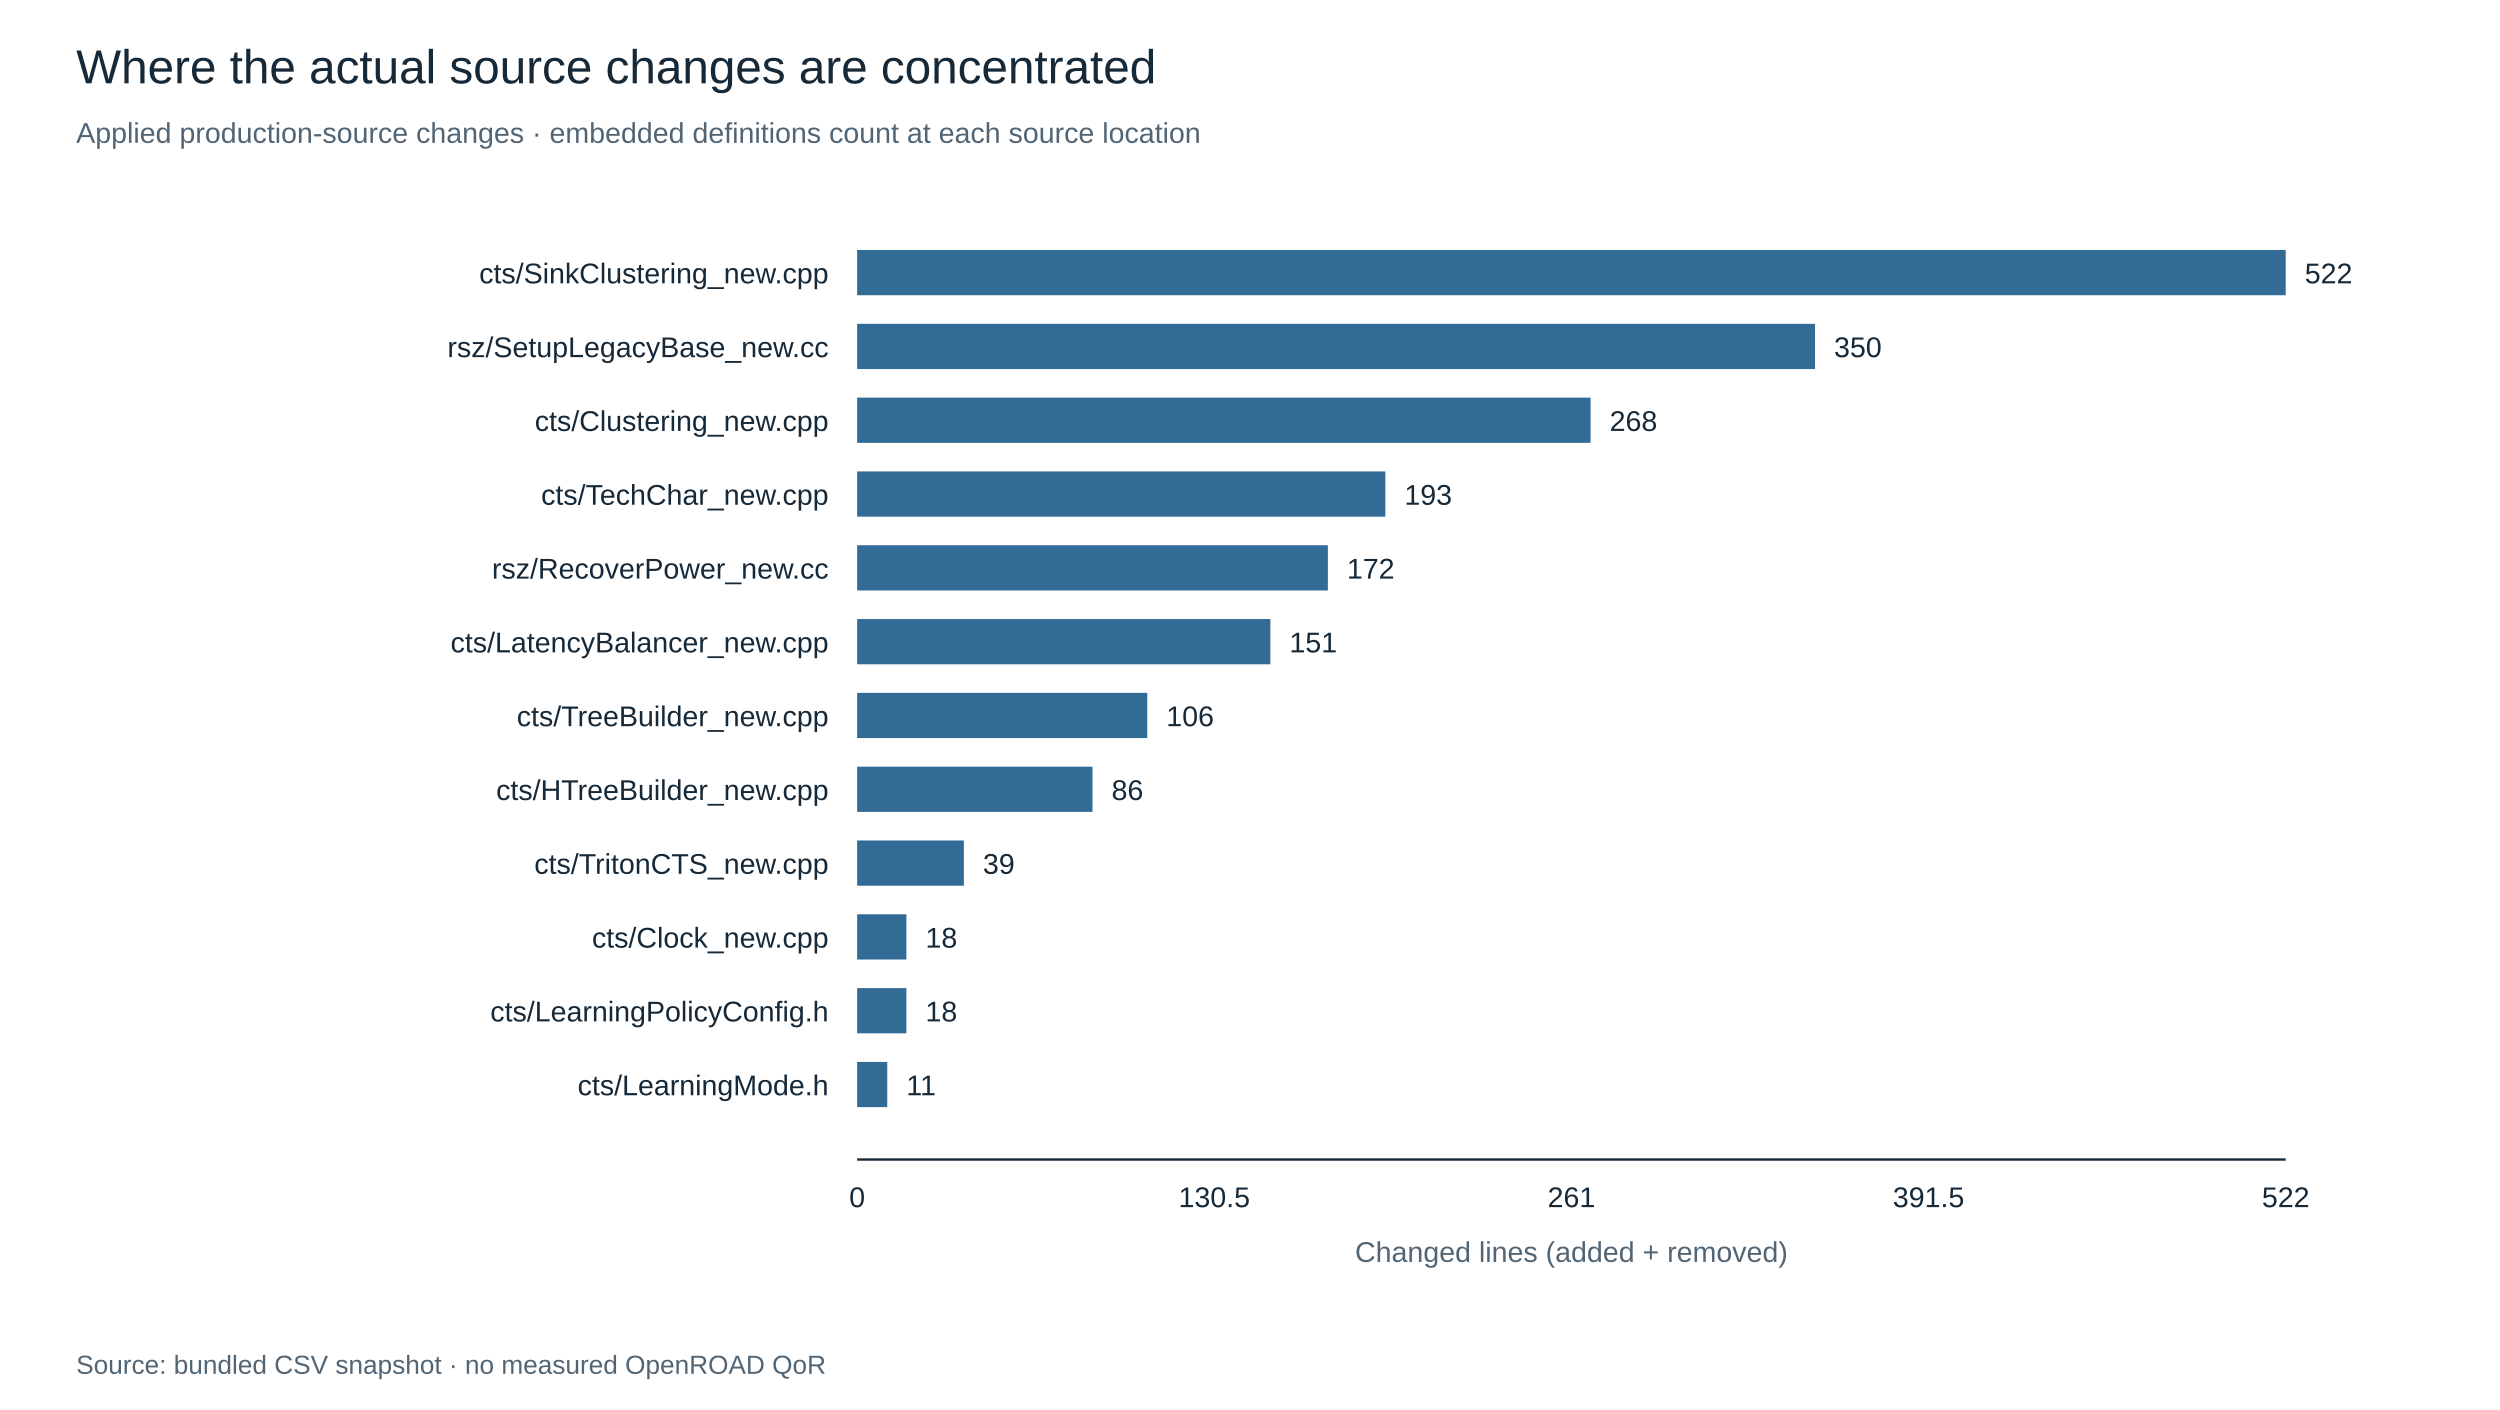
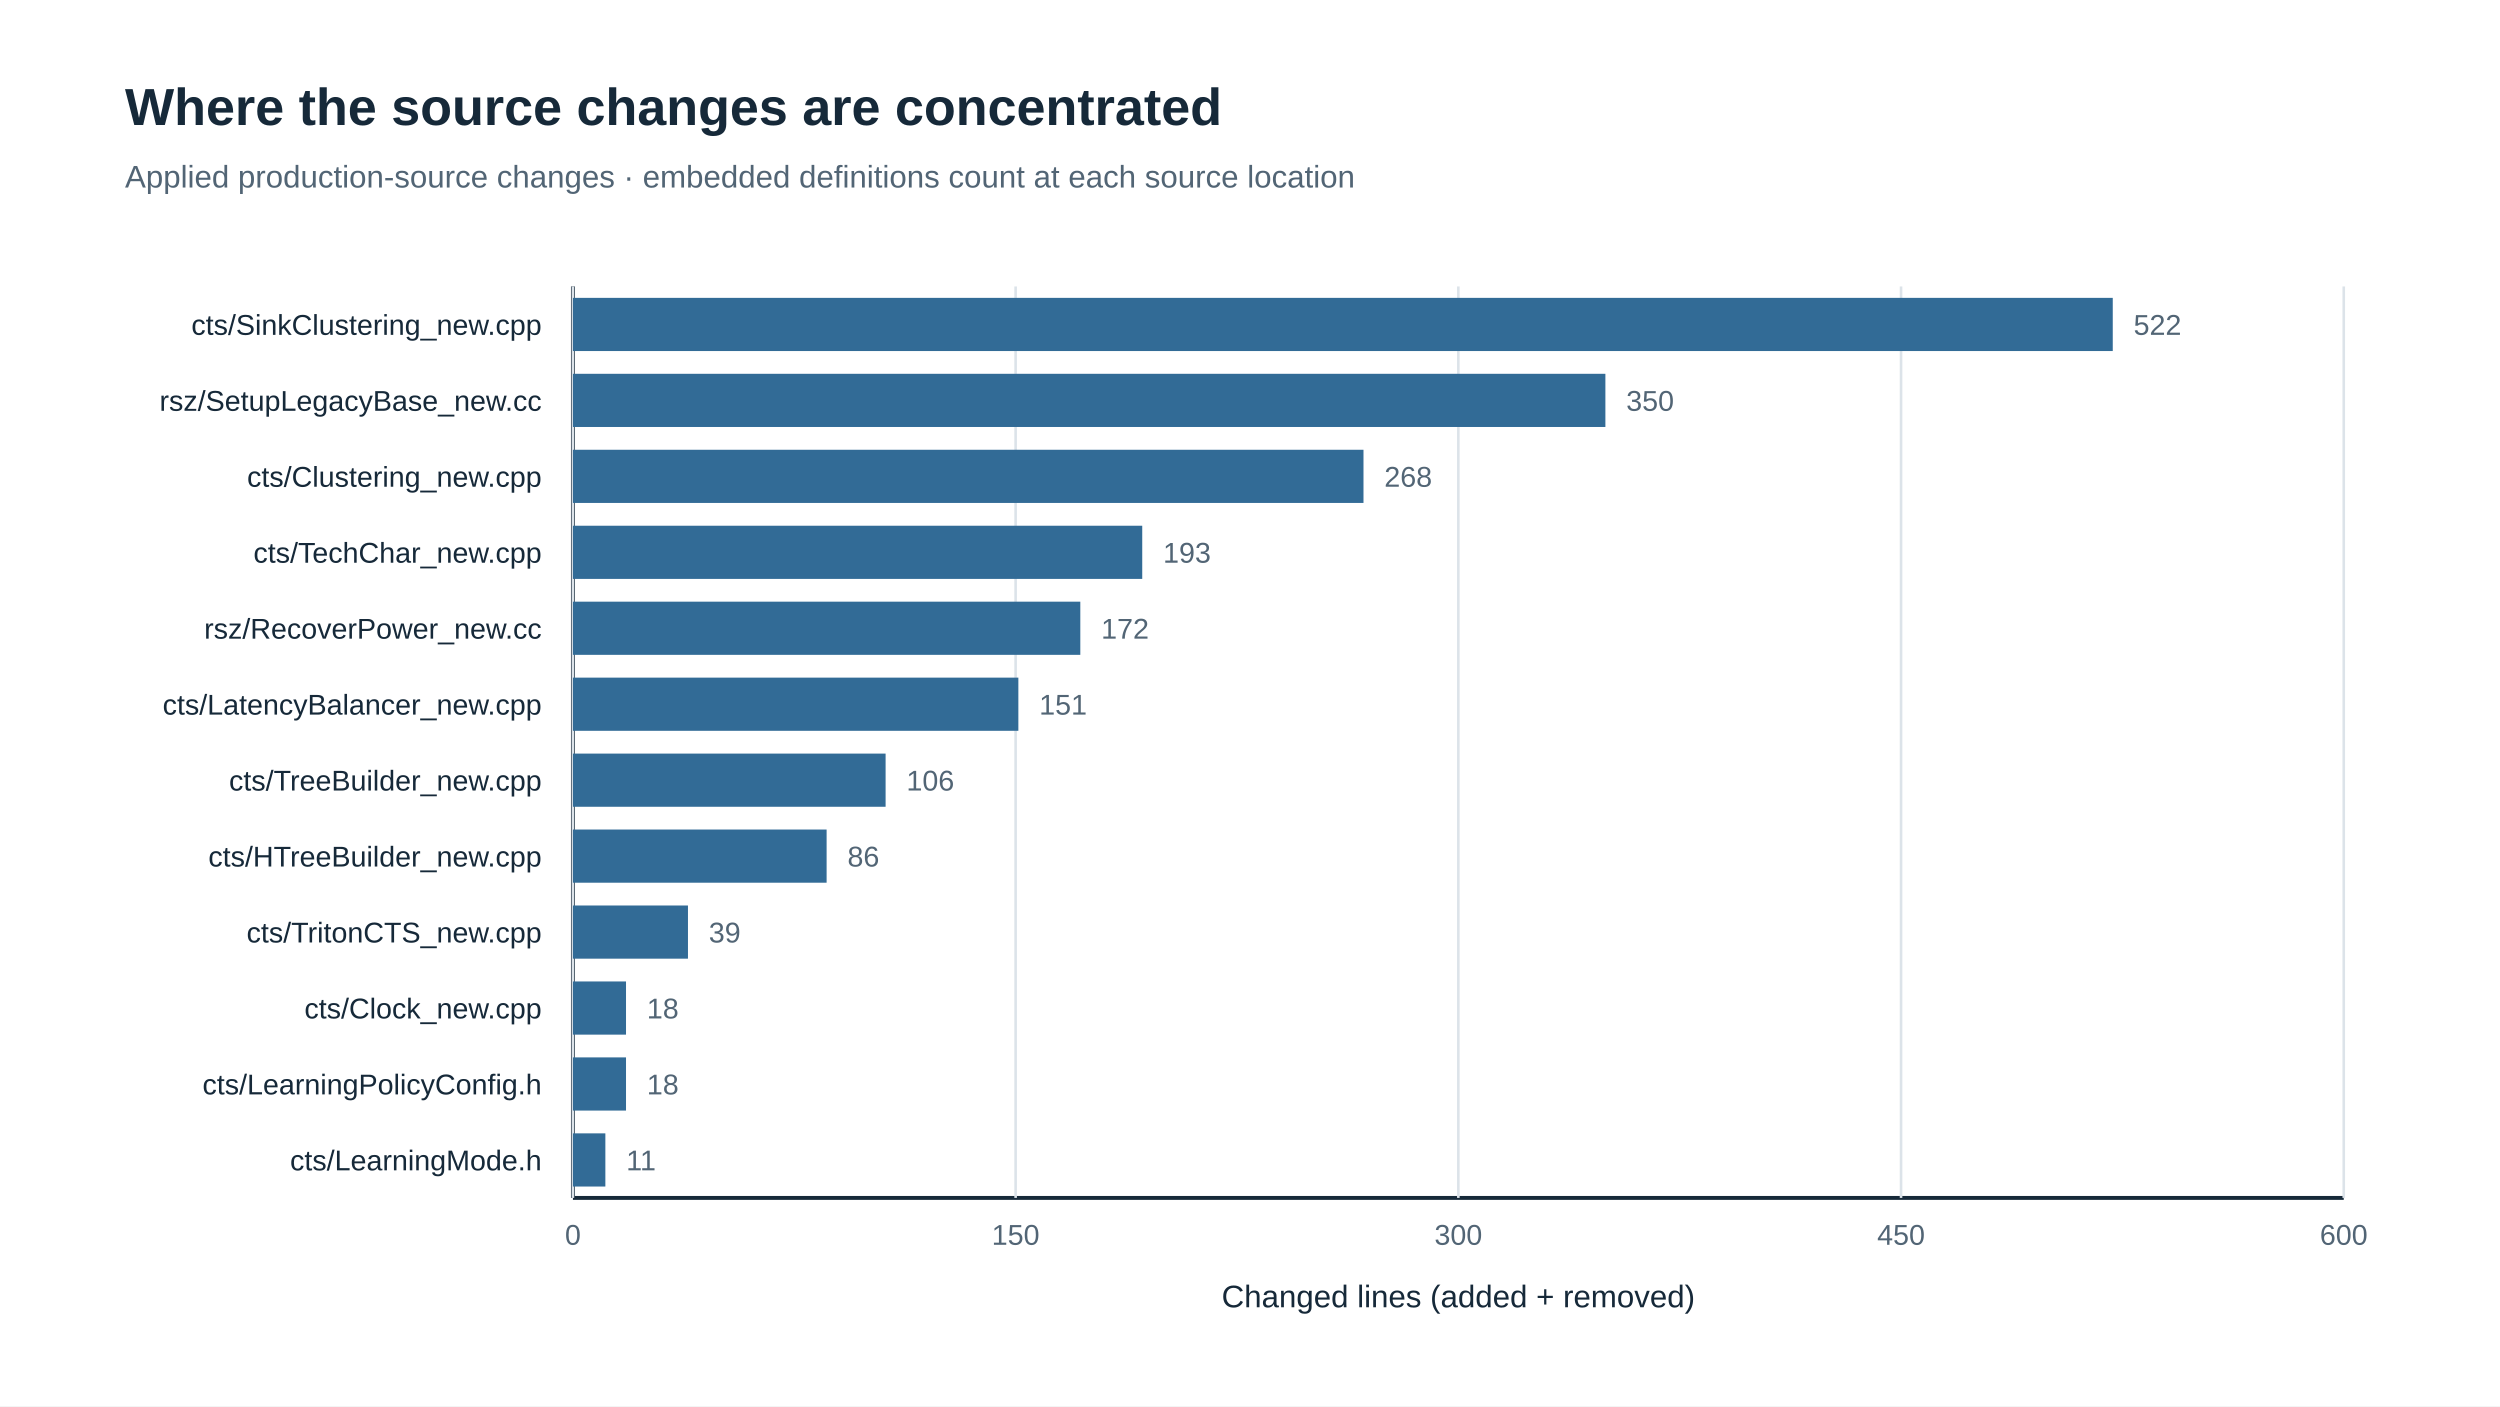
- <svg xmlns="http://www.w3.org/2000/svg" width="1050" height="592" viewBox="0 0 1050 592" role="img">
-   <rect width="1050" height="592" fill="white" />
-   <text x="32" y="35" fill="#162939" font-size="20" font-family="Arial,sans-serif" text-anchor="start">Where the actual source changes are concentrated</text>
-   <text x="32" y="60" fill="#526575" font-size="12" font-family="Arial,sans-serif" text-anchor="start">Applied production-source changes · embedded definitions count at each source location</text>
-   <text x="348" y="119" fill="#162939" font-size="12" font-family="Arial,sans-serif" text-anchor="end">cts/SinkClustering_new.cpp</text>
-   <rect x="360.000" y="105.000" width="600.000" height="19.000" fill="#326b96" />
-   <text x="968.0" y="119" fill="#162939" font-size="12" font-family="Arial,sans-serif" text-anchor="start">522</text>
-   <text x="348" y="150" fill="#162939" font-size="12" font-family="Arial,sans-serif" text-anchor="end">rsz/SetupLegacyBase_new.cc</text>
-   <rect x="360.000" y="136.000" width="402.299" height="19.000" fill="#326b96" />
-   <text x="770.299" y="150" fill="#162939" font-size="12" font-family="Arial,sans-serif" text-anchor="start">350</text>
-   <text x="348" y="181" fill="#162939" font-size="12" font-family="Arial,sans-serif" text-anchor="end">cts/Clustering_new.cpp</text>
-   <rect x="360.000" y="167.000" width="308.046" height="19.000" fill="#326b96" />
-   <text x="676.046" y="181" fill="#162939" font-size="12" font-family="Arial,sans-serif" text-anchor="start">268</text>
-   <text x="348" y="212" fill="#162939" font-size="12" font-family="Arial,sans-serif" text-anchor="end">cts/TechChar_new.cpp</text>
-   <rect x="360.000" y="198.000" width="221.839" height="19.000" fill="#326b96" />
-   <text x="589.839" y="212" fill="#162939" font-size="12" font-family="Arial,sans-serif" text-anchor="start">193</text>
-   <text x="348" y="243" fill="#162939" font-size="12" font-family="Arial,sans-serif" text-anchor="end">rsz/RecoverPower_new.cc</text>
-   <rect x="360.000" y="229.000" width="197.701" height="19.000" fill="#326b96" />
-   <text x="565.701" y="243" fill="#162939" font-size="12" font-family="Arial,sans-serif" text-anchor="start">172</text>
-   <text x="348" y="274" fill="#162939" font-size="12" font-family="Arial,sans-serif" text-anchor="end">cts/LatencyBalancer_new.cpp</text>
-   <rect x="360.000" y="260.000" width="173.563" height="19.000" fill="#326b96" />
-   <text x="541.563" y="274" fill="#162939" font-size="12" font-family="Arial,sans-serif" text-anchor="start">151</text>
-   <text x="348" y="305" fill="#162939" font-size="12" font-family="Arial,sans-serif" text-anchor="end">cts/TreeBuilder_new.cpp</text>
-   <rect x="360.000" y="291.000" width="121.839" height="19.000" fill="#326b96" />
-   <text x="489.839" y="305" fill="#162939" font-size="12" font-family="Arial,sans-serif" text-anchor="start">106</text>
-   <text x="348" y="336" fill="#162939" font-size="12" font-family="Arial,sans-serif" text-anchor="end">cts/HTreeBuilder_new.cpp</text>
-   <rect x="360.000" y="322.000" width="98.851" height="19.000" fill="#326b96" />
-   <text x="466.851" y="336" fill="#162939" font-size="12" font-family="Arial,sans-serif" text-anchor="start">86</text>
-   <text x="348" y="367" fill="#162939" font-size="12" font-family="Arial,sans-serif" text-anchor="end">cts/TritonCTS_new.cpp</text>
-   <rect x="360.000" y="353.000" width="44.828" height="19.000" fill="#326b96" />
-   <text x="412.828" y="367" fill="#162939" font-size="12" font-family="Arial,sans-serif" text-anchor="start">39</text>
-   <text x="348" y="398" fill="#162939" font-size="12" font-family="Arial,sans-serif" text-anchor="end">cts/Clock_new.cpp</text>
-   <rect x="360.000" y="384.000" width="20.690" height="19.000" fill="#326b96" />
-   <text x="388.69" y="398" fill="#162939" font-size="12" font-family="Arial,sans-serif" text-anchor="start">18</text>
-   <text x="348" y="429" fill="#162939" font-size="12" font-family="Arial,sans-serif" text-anchor="end">cts/LearningPolicyConfig.h</text>
-   <rect x="360.000" y="415.000" width="20.690" height="19.000" fill="#326b96" />
-   <text x="388.69" y="429" fill="#162939" font-size="12" font-family="Arial,sans-serif" text-anchor="start">18</text>
-   <text x="348" y="460" fill="#162939" font-size="12" font-family="Arial,sans-serif" text-anchor="end">cts/LearningMode.h</text>
-   <rect x="360.000" y="446.000" width="12.644" height="19.000" fill="#326b96" />
-   <text x="380.644" y="460" fill="#162939" font-size="12" font-family="Arial,sans-serif" text-anchor="start">11</text>
-   <line x1="360" y1="487" x2="960" y2="487" stroke="#162939" stroke-width="1" />
-   <text x="360.0" y="507" fill="#162939" font-size="12" font-family="Arial,sans-serif" text-anchor="middle">0</text>
-   <text x="510.0" y="507" fill="#162939" font-size="12" font-family="Arial,sans-serif" text-anchor="middle">130.5</text>
-   <text x="660.0" y="507" fill="#162939" font-size="12" font-family="Arial,sans-serif" text-anchor="middle">261</text>
-   <text x="810.0" y="507" fill="#162939" font-size="12" font-family="Arial,sans-serif" text-anchor="middle">391.5</text>
-   <text x="960.0" y="507" fill="#162939" font-size="12" font-family="Arial,sans-serif" text-anchor="middle">522</text>
-   <text x="660.0" y="530" fill="#526575" font-size="12" font-family="Arial,sans-serif" text-anchor="middle">Changed lines (added + removed)</text>
-   <text x="32" y="577" fill="#526575" font-size="11" font-family="Arial,sans-serif" text-anchor="start">Source: bundled CSV snapshot · no measured OpenROAD QoR</text>
+ <svg xmlns="http://www.w3.org/2000/svg" viewBox="0 0 960 540">
+   <rect x="0.00" y="0.00" width="960.00" height="540.00" fill="#ffffff" />
+   <text x="48.00" y="48.00" fill="#162939" font-size="20" font-family="Arial,sans-serif" font-weight="bold" text-anchor="start">Where the source changes are concentrated</text>
+   <text x="48.00" y="72.00" fill="#526575" font-size="12" font-family="Arial,sans-serif" font-weight="normal" text-anchor="start">Applied production-source changes · embedded definitions count at each source location</text>
+   <line x1="220.00" y1="460.00" x2="900.00" y2="460.00" stroke="#162939" stroke-width="1.5" />
+   <line x1="220.00" y1="110.00" x2="220.00" y2="460.00" stroke="#162939" stroke-width="1.5" />
+   <text x="560.00" y="502.00" fill="#162939" font-size="12" font-family="Arial,sans-serif" font-weight="normal" text-anchor="middle">Changed lines (added + removed)</text>
+   <line x1="220.00" y1="110.00" x2="220.00" y2="460.00" stroke="#dce3e9" stroke-width="1" />
+   <text x="220.00" y="478.00" fill="#526575" font-size="11" font-family="Arial,sans-serif" font-weight="normal" text-anchor="middle">0</text>
+   <line x1="390.00" y1="110.00" x2="390.00" y2="460.00" stroke="#dce3e9" stroke-width="1" />
+   <text x="390.00" y="478.00" fill="#526575" font-size="11" font-family="Arial,sans-serif" font-weight="normal" text-anchor="middle">150</text>
+   <line x1="560.00" y1="110.00" x2="560.00" y2="460.00" stroke="#dce3e9" stroke-width="1" />
+   <text x="560.00" y="478.00" fill="#526575" font-size="11" font-family="Arial,sans-serif" font-weight="normal" text-anchor="middle">300</text>
+   <line x1="730.00" y1="110.00" x2="730.00" y2="460.00" stroke="#dce3e9" stroke-width="1" />
+   <text x="730.00" y="478.00" fill="#526575" font-size="11" font-family="Arial,sans-serif" font-weight="normal" text-anchor="middle">450</text>
+   <line x1="900.00" y1="110.00" x2="900.00" y2="460.00" stroke="#dce3e9" stroke-width="1" />
+   <text x="900.00" y="478.00" fill="#526575" font-size="11" font-family="Arial,sans-serif" font-weight="normal" text-anchor="middle">600</text>
+   <rect x="220.00" y="114.38" width="591.30" height="20.42" fill="#326b96" />
+   <text x="208.00" y="128.58" fill="#162939" font-size="11" font-family="Arial,sans-serif" font-weight="normal" text-anchor="end">cts/SinkClustering_new.cpp</text>
+   <text x="819.30" y="128.58" fill="#526575" font-size="11" font-family="Arial,sans-serif" font-weight="normal" text-anchor="start">522</text>
+   <rect x="220.00" y="143.54" width="396.47" height="20.42" fill="#326b96" />
+   <text x="208.00" y="157.75" fill="#162939" font-size="11" font-family="Arial,sans-serif" font-weight="normal" text-anchor="end">rsz/SetupLegacyBase_new.cc</text>
+   <text x="624.47" y="157.75" fill="#526575" font-size="11" font-family="Arial,sans-serif" font-weight="normal" text-anchor="start">350</text>
+   <rect x="220.00" y="172.71" width="303.58" height="20.42" fill="#326b96" />
+   <text x="208.00" y="186.92" fill="#162939" font-size="11" font-family="Arial,sans-serif" font-weight="normal" text-anchor="end">cts/Clustering_new.cpp</text>
+   <text x="531.58" y="186.92" fill="#526575" font-size="11" font-family="Arial,sans-serif" font-weight="normal" text-anchor="start">268</text>
+   <rect x="220.00" y="201.88" width="218.62" height="20.42" fill="#326b96" />
+   <text x="208.00" y="216.08" fill="#162939" font-size="11" font-family="Arial,sans-serif" font-weight="normal" text-anchor="end">cts/TechChar_new.cpp</text>
+   <text x="446.62" y="216.08" fill="#526575" font-size="11" font-family="Arial,sans-serif" font-weight="normal" text-anchor="start">193</text>
+   <rect x="220.00" y="231.04" width="194.84" height="20.42" fill="#326b96" />
+   <text x="208.00" y="245.25" fill="#162939" font-size="11" font-family="Arial,sans-serif" font-weight="normal" text-anchor="end">rsz/RecoverPower_new.cc</text>
+   <text x="422.84" y="245.25" fill="#526575" font-size="11" font-family="Arial,sans-serif" font-weight="normal" text-anchor="start">172</text>
+   <rect x="220.00" y="260.21" width="171.05" height="20.42" fill="#326b96" />
+   <text x="208.00" y="274.42" fill="#162939" font-size="11" font-family="Arial,sans-serif" font-weight="normal" text-anchor="end">cts/LatencyBalancer_new.cpp</text>
+   <text x="399.05" y="274.42" fill="#526575" font-size="11" font-family="Arial,sans-serif" font-weight="normal" text-anchor="start">151</text>
+   <rect x="220.00" y="289.38" width="120.07" height="20.42" fill="#326b96" />
+   <text x="208.00" y="303.58" fill="#162939" font-size="11" font-family="Arial,sans-serif" font-weight="normal" text-anchor="end">cts/TreeBuilder_new.cpp</text>
+   <text x="348.07" y="303.58" fill="#526575" font-size="11" font-family="Arial,sans-serif" font-weight="normal" text-anchor="start">106</text>
+   <rect x="220.00" y="318.54" width="97.42" height="20.42" fill="#326b96" />
+   <text x="208.00" y="332.75" fill="#162939" font-size="11" font-family="Arial,sans-serif" font-weight="normal" text-anchor="end">cts/HTreeBuilder_new.cpp</text>
+   <text x="325.42" y="332.75" fill="#526575" font-size="11" font-family="Arial,sans-serif" font-weight="normal" text-anchor="start">86</text>
+   <rect x="220.00" y="347.71" width="44.18" height="20.42" fill="#326b96" />
+   <text x="208.00" y="361.92" fill="#162939" font-size="11" font-family="Arial,sans-serif" font-weight="normal" text-anchor="end">cts/TritonCTS_new.cpp</text>
+   <text x="272.18" y="361.92" fill="#526575" font-size="11" font-family="Arial,sans-serif" font-weight="normal" text-anchor="start">39</text>
+   <rect x="220.00" y="376.88" width="20.39" height="20.42" fill="#326b96" />
+   <text x="208.00" y="391.08" fill="#162939" font-size="11" font-family="Arial,sans-serif" font-weight="normal" text-anchor="end">cts/Clock_new.cpp</text>
+   <text x="248.39" y="391.08" fill="#526575" font-size="11" font-family="Arial,sans-serif" font-weight="normal" text-anchor="start">18</text>
+   <rect x="220.00" y="406.04" width="20.39" height="20.42" fill="#326b96" />
+   <text x="208.00" y="420.25" fill="#162939" font-size="11" font-family="Arial,sans-serif" font-weight="normal" text-anchor="end">cts/LearningPolicyConfig.h</text>
+   <text x="248.39" y="420.25" fill="#526575" font-size="11" font-family="Arial,sans-serif" font-weight="normal" text-anchor="start">18</text>
+   <rect x="220.00" y="435.21" width="12.46" height="20.42" fill="#326b96" />
+   <text x="208.00" y="449.42" fill="#162939" font-size="11" font-family="Arial,sans-serif" font-weight="normal" text-anchor="end">cts/LearningMode.h</text>
+   <text x="240.46" y="449.42" fill="#526575" font-size="11" font-family="Arial,sans-serif" font-weight="normal" text-anchor="start">11</text>
</svg>
